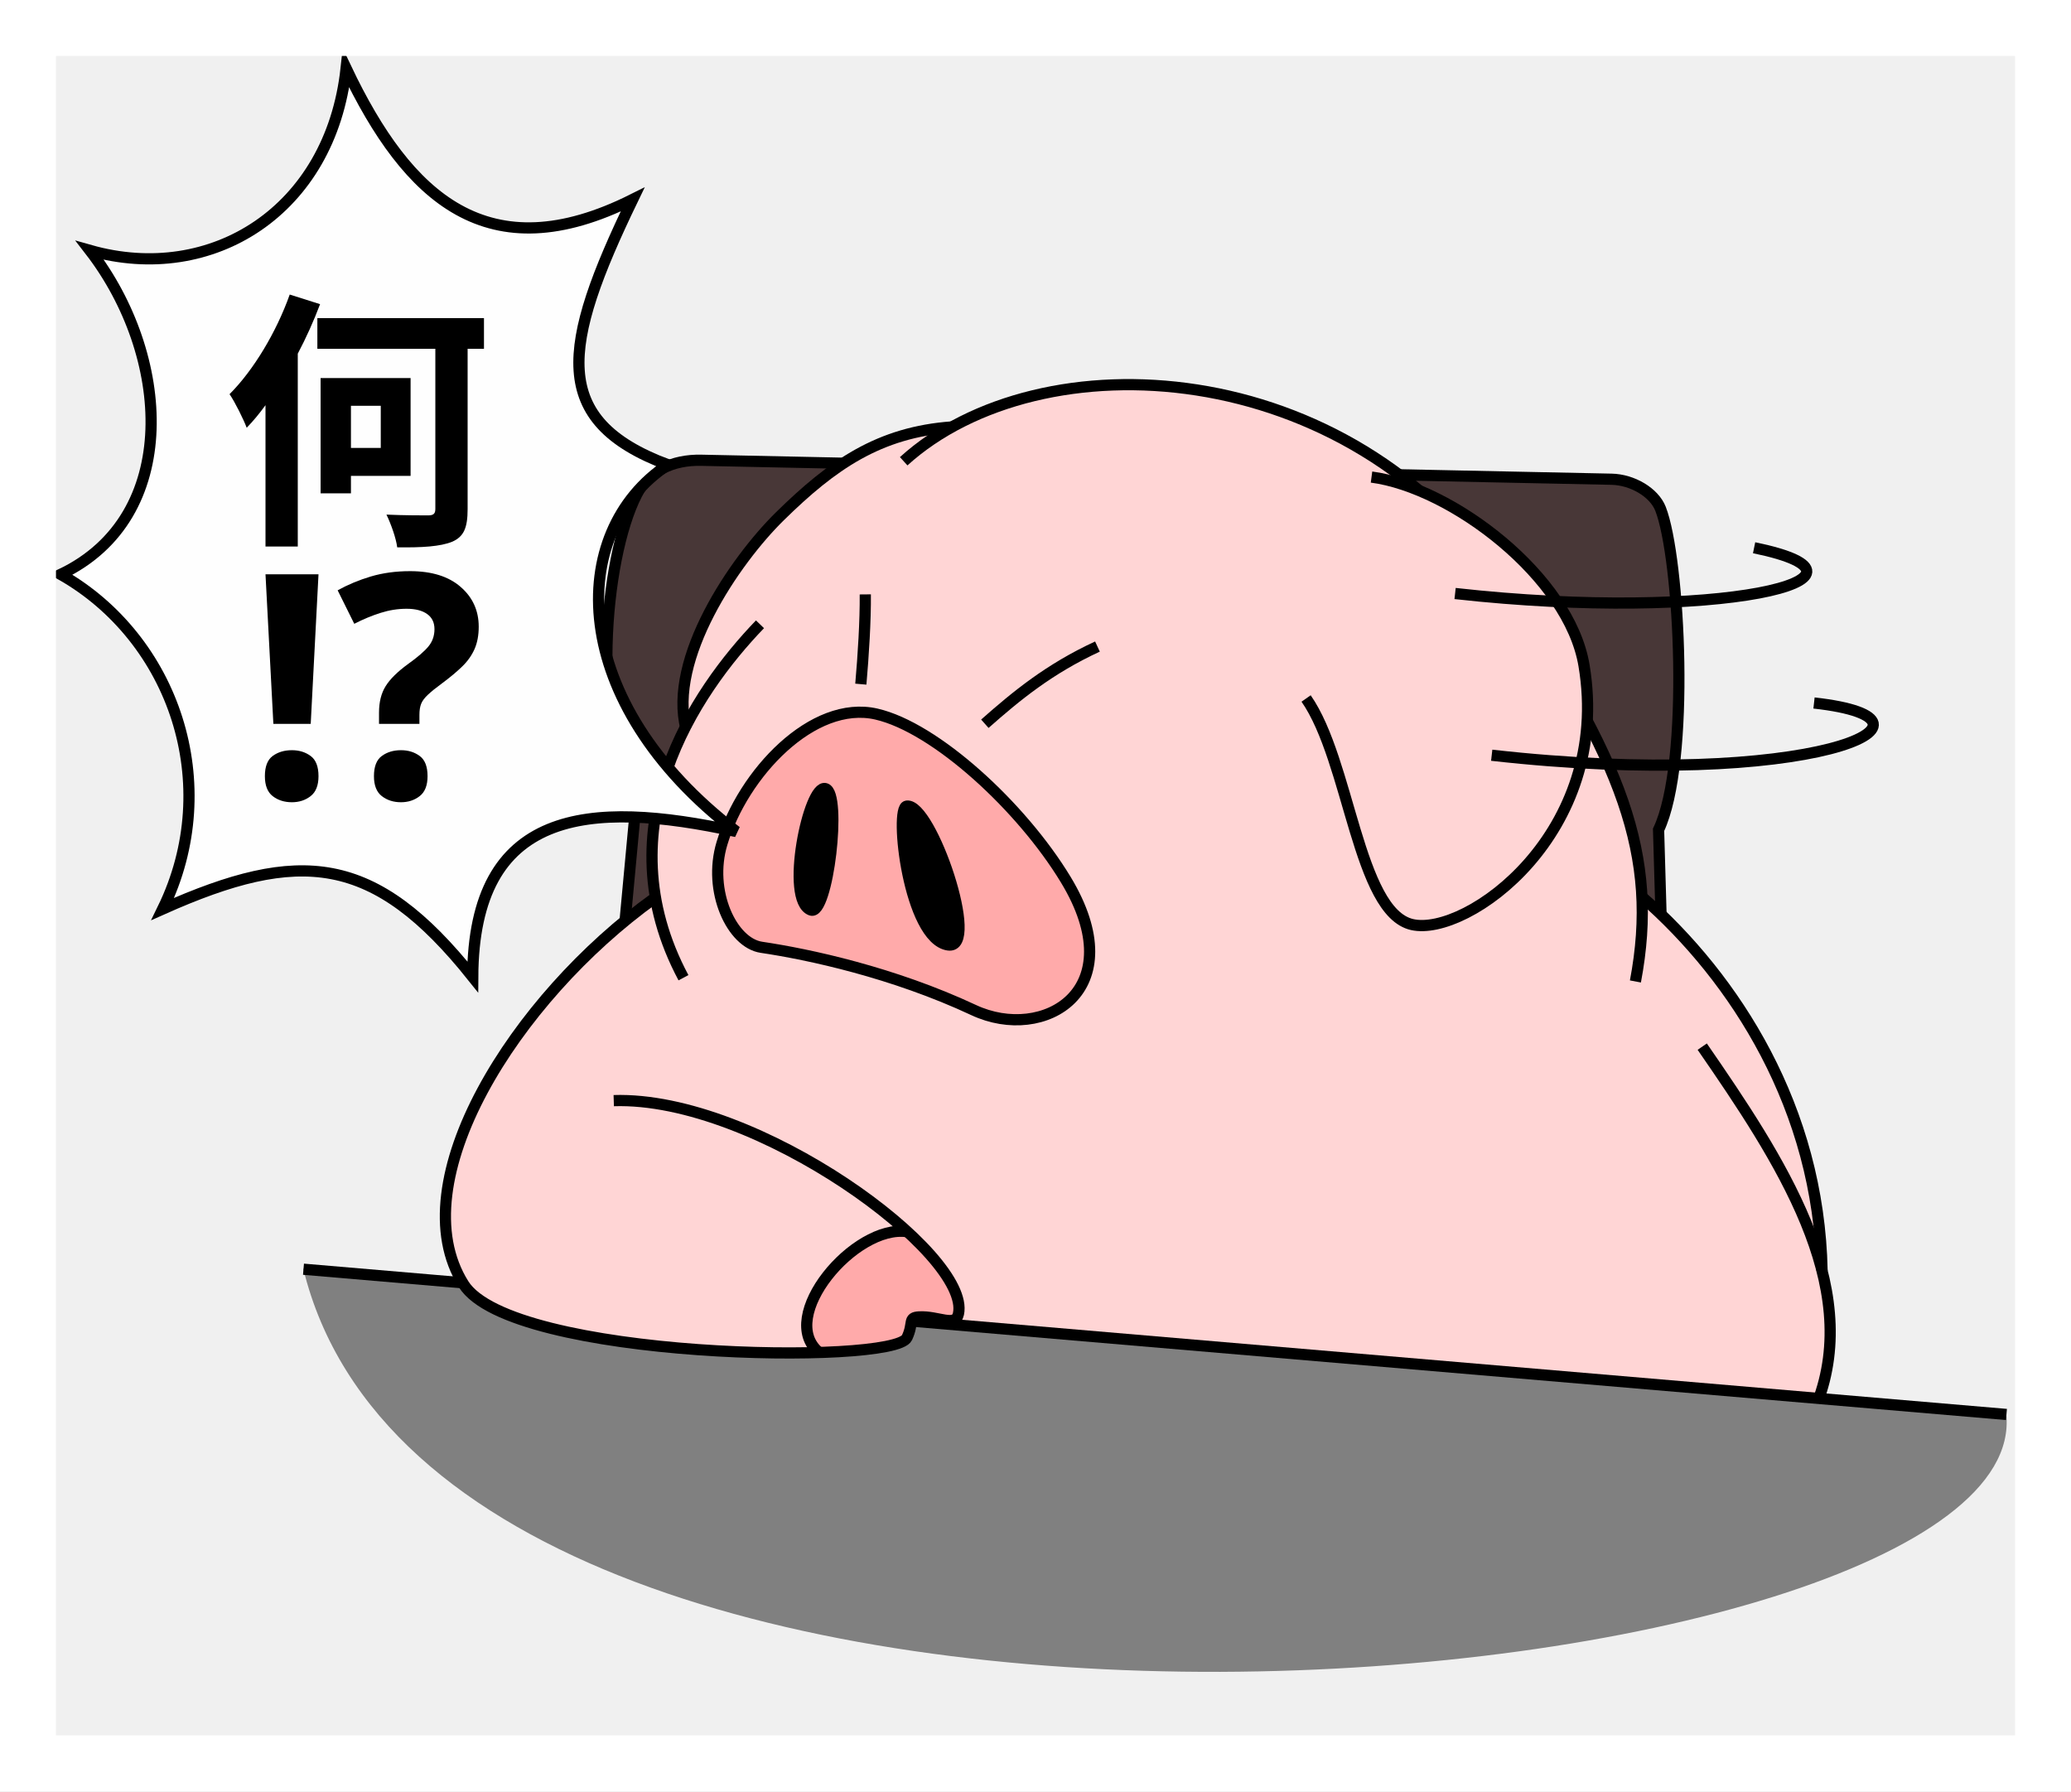
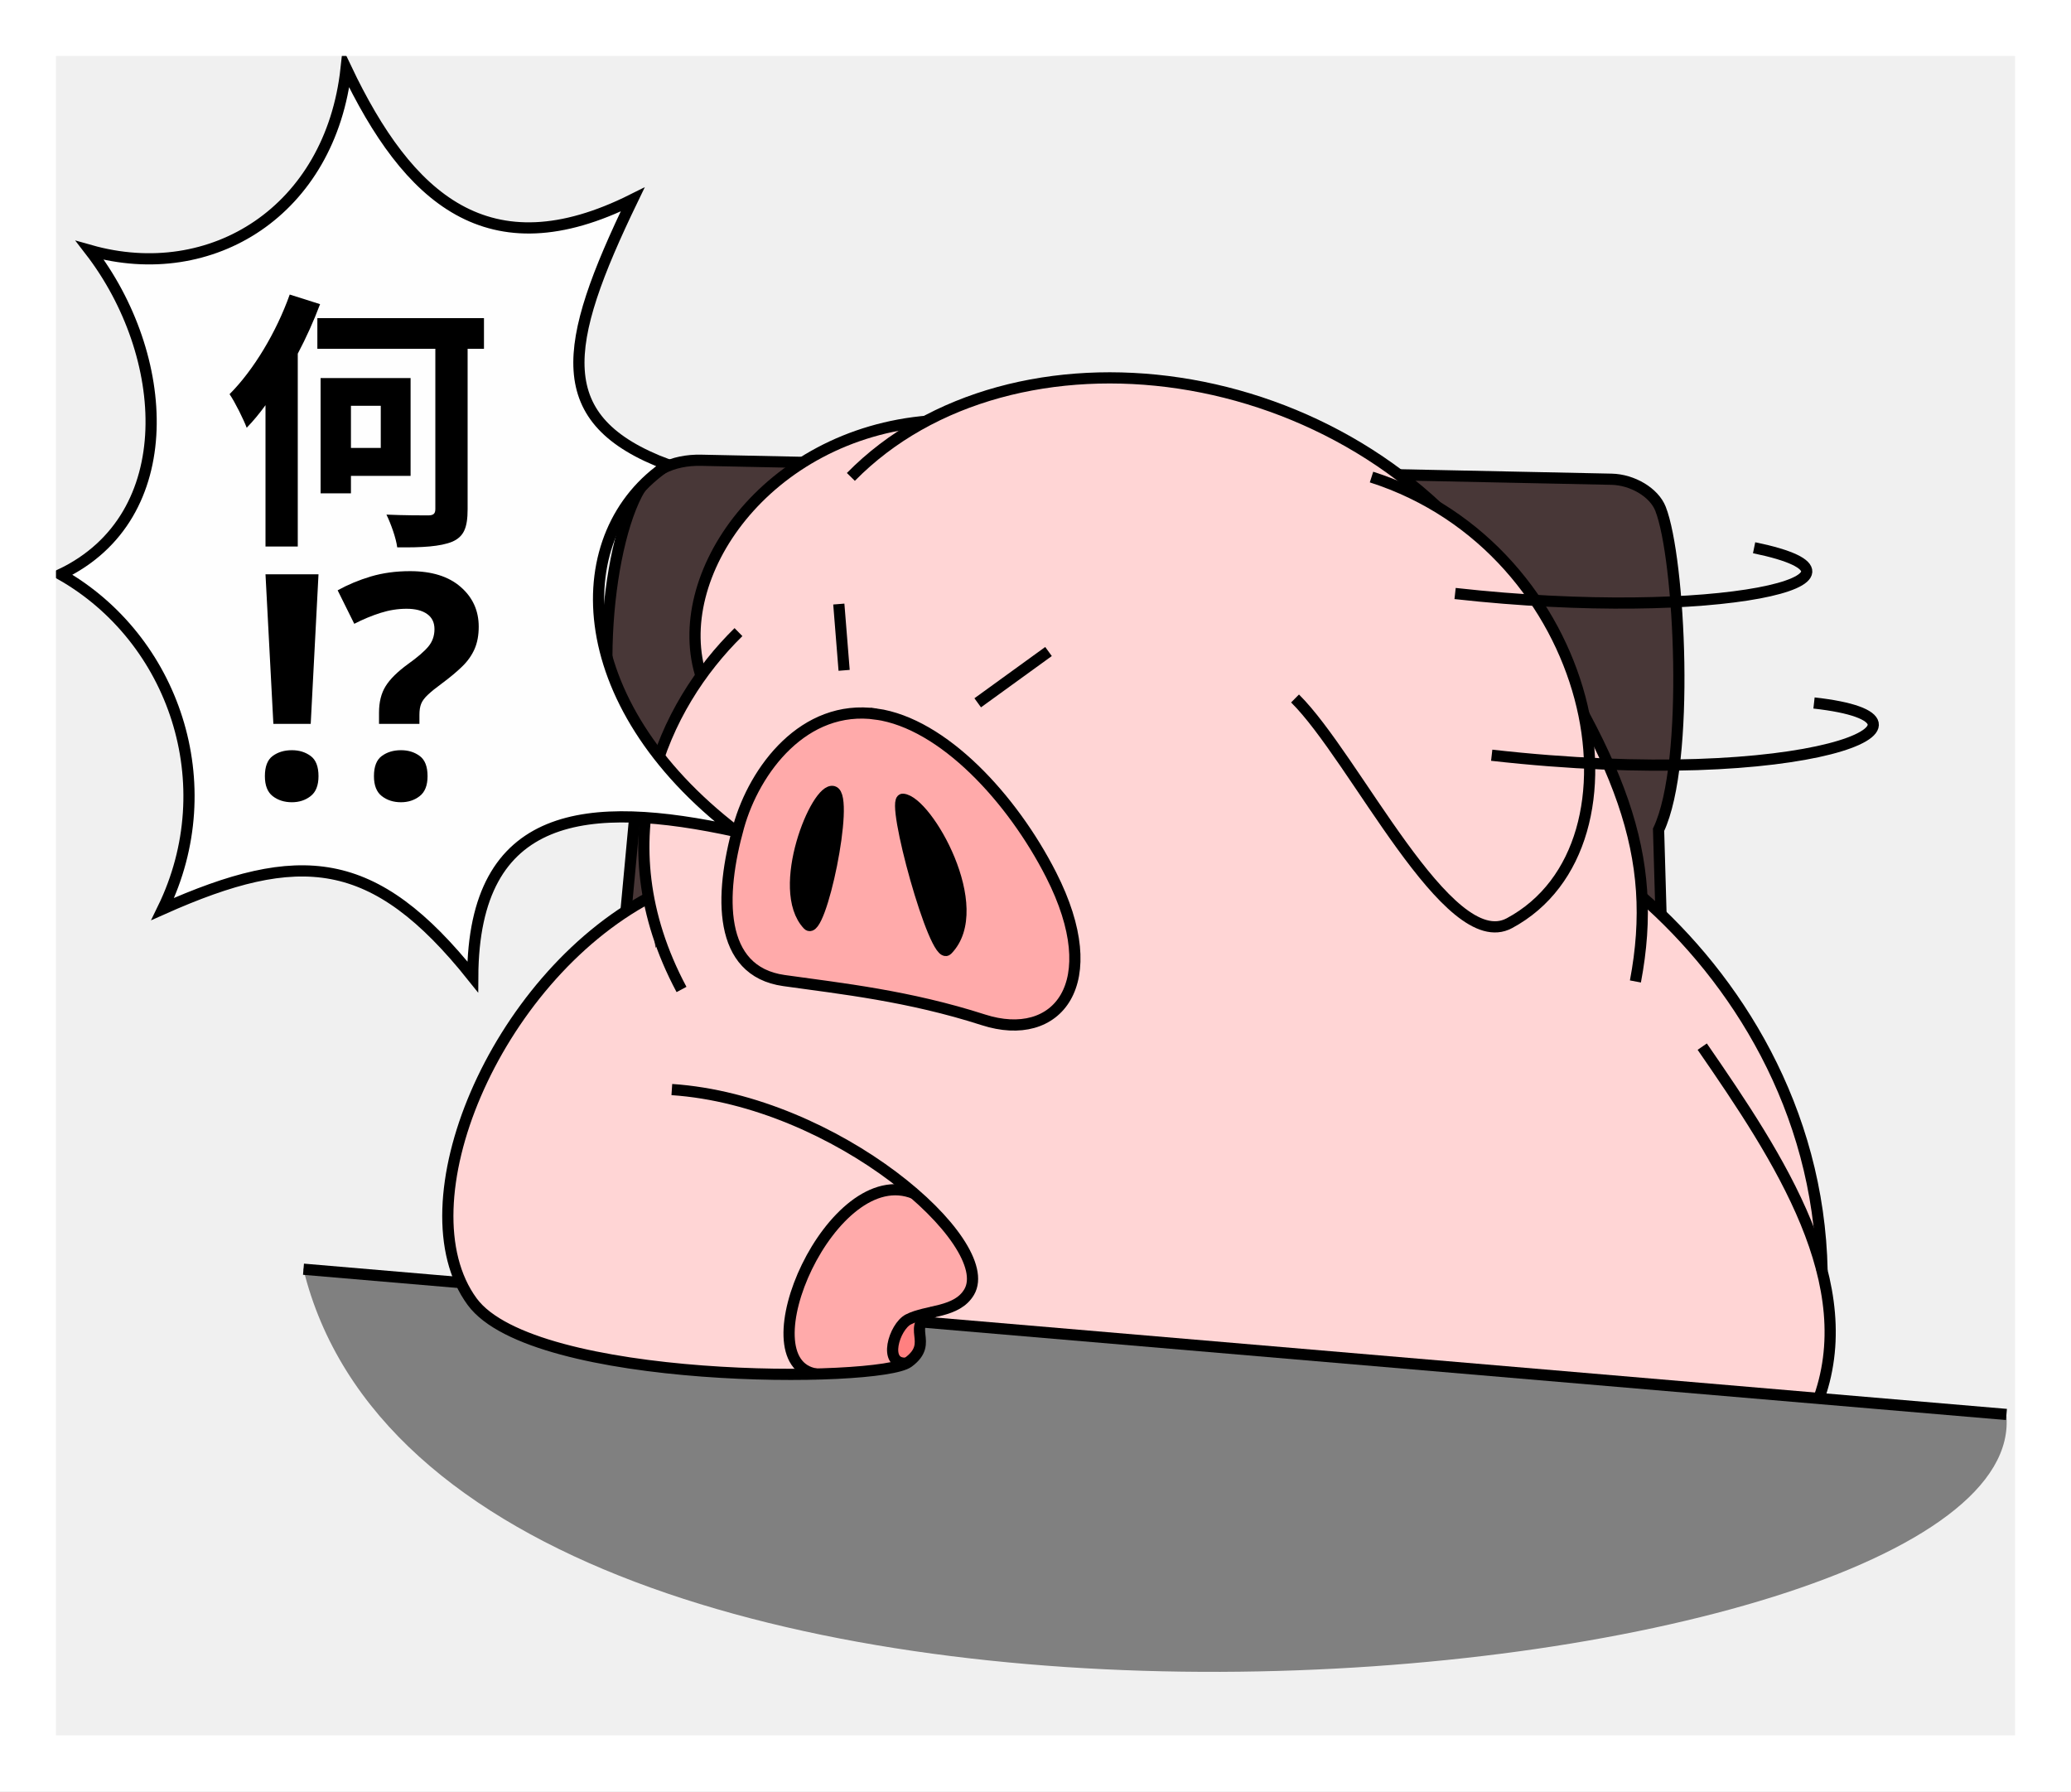
<svg xmlns="http://www.w3.org/2000/svg" xmlns:xlink="http://www.w3.org/1999/xlink" width="370" height="320" id="svg2" version="1.1" enable-background="new">
  <defs id="defs4">
    <linearGradient id="linearGradient12499-5-3">
      <stop id="stop12501-0-8" offset="0" style="stop-color:#ffd5d5;stop-opacity:1;" />
      <stop id="stop12503-9-9" offset="1" style="stop-color:#ffd5d5;stop-opacity:0;" />
    </linearGradient>
    <linearGradient id="linearGradient12499-5">
      <stop id="stop12501-0" offset="0" style="stop-color:#ffd5d5;stop-opacity:1;" />
      <stop id="stop12503-9" offset="1" style="stop-color:#ffd5d5;stop-opacity:0;" />
    </linearGradient>
    <linearGradient id="linearGradient12499-8">
      <stop id="stop12501-6" offset="0" style="stop-color:#ffd5d5;stop-opacity:1;" />
      <stop id="stop12503-0" offset="1" style="stop-color:#ffd5d5;stop-opacity:0;" />
    </linearGradient>
    <linearGradient gradientTransform="translate(0,-7)" gradientUnits="userSpaceOnUse" y2="78.526" x2="178.782" y1="135.026" x1="175.86" id="linearGradient12505-2" xlink:href="#linearGradient12499-8" />
    <linearGradient id="linearGradient12499-9">
      <stop id="stop12501-8" offset="0" style="stop-color:#ffd5d5;stop-opacity:1;" />
      <stop id="stop12503-6" offset="1" style="stop-color:#ffd5d5;stop-opacity:0;" />
    </linearGradient>
    <linearGradient gradientTransform="translate(0,-7)" gradientUnits="userSpaceOnUse" y2="78.526" x2="178.782" y1="135.026" x1="175.86" id="linearGradient12505-1" xlink:href="#linearGradient12499-9" />
    <linearGradient id="linearGradient12499">
      <stop id="stop12501" offset="0" style="stop-color:#ffd5d5;stop-opacity:1;" />
      <stop id="stop12503" offset="1" style="stop-color:#ffd5d5;stop-opacity:0;" />
    </linearGradient>
    <linearGradient xlink:href="#linearGradient12499" id="linearGradient4842" gradientUnits="userSpaceOnUse" gradientTransform="matrix(0.9832367,-0.1823339,0.1823339,0.9832367,74.73669,42.60225)" x1="175.86" y1="135.026" x2="180.123" y2="104.201" />
    <linearGradient xlink:href="#linearGradient12499-5" id="linearGradient4848" gradientUnits="userSpaceOnUse" gradientTransform="matrix(0.9958606,-0.09089341,0.09089341,0.9958606,90.23407,51.0497)" x1="184.389" y1="140.775" x2="178.004" y2="106.502" />
    <linearGradient xlink:href="#linearGradient12499-5-3" id="linearGradient4854" gradientUnits="userSpaceOnUse" gradientTransform="matrix(0.9985031,0.05469451,-0.05469451,0.9985031,114.0699,56.17685)" x1="186.741" y1="139.741" x2="168.636" y2="87.226" />
  </defs>
  <g id="layer2" style="display:none">
    <path style="fill:none;stroke:#0000ff;stroke-width:1px;stroke-linecap:butt;stroke-linejoin:miter;stroke-opacity:1" d="M 10,310 360,10" id="path3025" />
    <path style="fill:none;stroke:#0000ff;stroke-width:1px;stroke-linecap:butt;stroke-linejoin:miter;stroke-opacity:1" d="M 10,10 360,310" id="path3027" />
    <path style="fill:none;stroke:#ff0000;stroke-width:1px;stroke-linecap:butt;stroke-linejoin:miter;stroke-opacity:1;display:inline" d="m 10,0 0,320" id="path3006" />
    <path style="fill:none;stroke:#ff0000;stroke-width:1px;stroke-linecap:butt;stroke-linejoin:miter;stroke-opacity:1;display:inline" d="m 360,0 0,320" id="path3010" />
    <path style="fill:none;stroke:#ff0000;stroke-width:1px;stroke-linecap:butt;stroke-linejoin:miter;stroke-opacity:1;display:inline" d="M 0,10 370,10" id="path3016" />
    <path transform="translate(84.7158,27.7117)" style="fill:none;stroke:#ff0000;stroke-width:1px;stroke-linecap:butt;stroke-linejoin:miter;stroke-opacity:1;display:inline" d="m -84.716,282.288 370,0" id="path3018" />
  </g>
  <g id="layer4" style="display:inline">
    <path style="fill:#483737;stroke:#000000;stroke-width:2;stroke-linecap:butt;stroke-linejoin:miter;stroke-opacity:1" d="m 299.886,271.652 -3.57,-123.421 c 5.691,-12.019 3.807,-48.556 0.345,-57.347 -1.152,-2.926 -5.014,-5.196 -8.749,-5.274 L 125.268,82.222 c -5.1,-0.106 -9.338,1.91 -11.467,6.019 -6.116,11.804 -8.133,42.117 -0.081,54.276 l -11.115,119.514 m 23.917,-118.831 159.166,4.541" id="path9801" />
    <path style="fill:#483737;stroke:#000000;stroke-width:2;stroke-linecap:butt;stroke-linejoin:miter;stroke-opacity:1" d="m 195.446,145.077 -2.133,90.258" id="path9803" />
    <path style="fill:#483737;stroke:#000000;stroke-width:2;stroke-linecap:butt;stroke-linejoin:miter;stroke-opacity:1" d="M 145.078,143.806 139.561,261.587" id="path9805" />
    <path style="fill:#483737;stroke:#000000;stroke-width:2;stroke-linecap:butt;stroke-linejoin:miter;stroke-opacity:1" d="m 250.041,146.656 -3.379,106.428" id="path9809" />
  </g>
  <g id="layer11" style="display:inline">
    <g id="layer2-1" style="stroke-width:1.069;display:none" transform="matrix(0.8717866,0,0,0.8717866,45.10684,28.91555)">
      <path style="fill:none;stroke:#0000ff;stroke-width:1.069;stroke-linecap:butt;stroke-linejoin:miter;stroke-opacity:1" d="M 10.004,310 359.996,10.004" id="path3025-4" />
      <path style="fill:none;stroke:#0000ff;stroke-width:1.069;stroke-linecap:butt;stroke-linejoin:miter;stroke-opacity:1" d="M 10.004,10 359.996,310.004" id="path3027-2" />
      <path style="fill:none;stroke:#ff0000;stroke-width:1.069;stroke-linecap:butt;stroke-linejoin:miter;stroke-opacity:1;display:inline" d="M 9.997,-0.001 10,320" id="path3006-3" />
      <path style="fill:none;stroke:#ff0000;stroke-width:1.069;stroke-linecap:butt;stroke-linejoin:miter;stroke-opacity:1;display:inline" d="M 360.004,0.004 359.996,319.996" id="path3010-2" />
      <path style="fill:none;stroke:#ff0000;stroke-width:1.069;stroke-linecap:butt;stroke-linejoin:miter;stroke-opacity:1;display:inline" d="M 0,10 370,10" id="path3016-2" />
      <path transform="translate(84.7158,27.7117)" style="fill:none;stroke:#ff0000;stroke-width:1.069;stroke-linecap:butt;stroke-linejoin:miter;stroke-opacity:1;display:inline" d="m -84.715,282.291 370.003,-0.003" id="path3018-1" />
    </g>
    <path id="path6428-3" d="m 324.743,250.622 c 2.127,-7.233 2.838,-15.997 0.79,-23.603 1.825,-22.8 -16.336,-53.478 -32.228,-66.827 l -171.022,4.164 -18.96,18.083 19.884,69.317 z" style="fill:#ffd5d5;stroke:none;display:inline" />
    <path id="path6428" d="m 325.526,227.018 c -0.574,-28.982 -15.47,-52.23 -32.21,-66.836" style="fill:none;stroke:#000000;stroke-width:2;stroke-linecap:butt;stroke-linejoin:miter;stroke-opacity:1;display:inline" />
    <path style="fill:none;stroke:#000000;stroke-width:2;stroke-linecap:butt;stroke-linejoin:miter;stroke-opacity:1" d="m 304.117,186.972 c 13.796,19.987 28.713,42.48 20.523,63.703" id="path4027" />
  </g>
  <g id="layer1" style="display:inline">
    <path id="path6430-7" d="M 358.431,252.59 C 363.93,304.386 79.961,332.296 54.184,226.642 z" style="fill:#808080;stroke:none;display:inline" />
    <path id="path6430" d="M 358.467,252.681 54.221,226.734" style="fill:none;stroke:#000000;stroke-width:2;stroke-linecap:butt;stroke-linejoin:miter;stroke-opacity:1;display:inline" />
  </g>
  <g id="layer3" style="display:inline">
-     <path style="fill:#ffd5d5;stroke:none;display:inline" d="m 117.012,160.389 c -25.018,17.952 -45.534,50.748 -34.099,68.948 8.466,13.476 76.876,14.52 79.216,9.555 1.258,-2.668 0.095,-3.597 2.164,-3.711 3.429,-0.189 6.502,1.901 7.033,-0.543 2.313,-10.654 -36.011,-38.919 -61.583,-38.093 l 19.726,-21.735 z" id="path9781" />
-     <path style="fill:#ffaaaa;stroke:none;display:inline" d="m 162.057,238.954 c 1.046,-1.678 0.175,-3.731 2.243,-3.844 3.429,-0.189 6.543,1.91 7.033,-0.543 0.849,-4.258 -6.171,-12.046 -9.262,-14.569 -8.422,-1.414 -23.755,14.372 -15.724,21.614 2.578,-0.203 14.341,-0.462 15.71,-2.658 z" id="path9785" />
-     <path style="fill:none;stroke:#000000;stroke-width:2;stroke-linecap:butt;stroke-linejoin:miter;stroke-opacity:1;display:inline" d="m 116.92,160.461 c -25.018,17.952 -45.534,50.748 -34.099,68.948 8.466,13.476 76.876,14.52 79.216,9.555 1.258,-2.668 0.095,-3.597 2.164,-3.711 3.429,-0.189 6.502,1.901 7.033,-0.543 2.313,-10.654 -36.011,-38.919 -61.583,-38.093" id="path9787" />
-     <path style="fill:none;stroke:#000000;stroke-width:2;stroke-linecap:butt;stroke-linejoin:miter;stroke-opacity:1;display:inline" d="m 146.359,241.621 c -7.721,-6.318 6.342,-22.97 15.729,-21.592" id="path9793" />
-     <path style="fill:#ffd5d5;stroke:none;display:inline" d="m 292.2,175.256 c 3.8,-22.033 -2.24,-39.54 -23.46,-70.689 -27.413,-40.241 -73.636,-41.423 -98.635,-28.298 -12.422,-0.764 -21.432,6.797 -30.779,15.975 -8.143,7.996 -20.308,26.312 -16.789,37.778 -4.281,6.121 -10.529,23.023 -0.494,44.515 z" id="path9592" />
-     <path style="fill:none;stroke:#000000;stroke-width:2;stroke-linecap:butt;stroke-linejoin:miter;stroke-opacity:1;display:inline" d="m 170.131,76.266 c -13.091,0.93 -21.443,6.776 -30.79,15.954 -8.143,7.996 -20.019,25.502 -16.773,37.988" id="path9594" />
-     <path style="fill:none;stroke:#000000;stroke-width:2;stroke-linecap:butt;stroke-linejoin:miter;stroke-opacity:1;display:inline" d="m 135.778,111.523 c -11.595,12.029 -28.078,36.179 -13.672,63.139" id="path9596" />
-     <path style="fill:none;stroke:#000000;stroke-width:2;stroke-linecap:butt;stroke-linejoin:miter;stroke-opacity:1;display:inline" d="m 154.591,106.183 c 0.042,4.709 -0.341,10.828 -0.797,16.034" id="path9598" />
-     <path style="fill:none;stroke:#000000;stroke-width:2;stroke-linecap:butt;stroke-linejoin:miter;stroke-opacity:1;display:inline" d="m 196.068,115.501 c -8.652,4.003 -14.467,8.8 -20.116,13.789" id="path9600" />
-     <path style="fill:#ffaaaa;stroke:#000000;stroke-width:2;stroke-linecap:butt;stroke-linejoin:miter;stroke-opacity:1;display:inline" d="m 156.571,127.561 c 10.536,2.417 25.919,16.509 33.837,29.583 12.031,19.865 -3.95,29.144 -16.452,23.298 -14.427,-6.746 -29.477,-9.964 -37.918,-11.217 -5.272,-0.783 -9.628,-10.021 -7.054,-18.564 3.764,-12.489 16.245,-25.703 27.587,-23.1 z" id="path9602" />
-     <path style="fill:#000000;stroke:#000000;stroke-width:2;stroke-linecap:butt;stroke-linejoin:miter;stroke-opacity:1;display:inline" d="m 169.397,168.807 c -7.079,-1.075 -9.652,-24.515 -7.392,-24.805 4.318,-0.555 13.281,25.7 7.392,24.805 z" id="path9608" />
-     <path style="fill:#000000;stroke:#000000;stroke-width:2;stroke-linecap:butt;stroke-linejoin:miter;stroke-opacity:1;display:inline" d="m 147.476,140.882 c 2.973,0.887 0.403,22.799 -2.599,21.687 -4.731,-1.753 -0.389,-22.579 2.599,-21.687 z" id="path9610" />
-     <path style="fill:none;stroke:#000000;stroke-width:2;stroke-linecap:butt;stroke-linejoin:miter;stroke-opacity:1;display:inline" d="m 292.179,175.328 c 4.279,-22.603 -2.408,-39.483 -23.446,-70.755 C 240.934,63.253 185.918,60.203 161.45,82.4" id="path9612" />
-     <path style="fill:#ffd5d5;stroke:#000000;stroke-width:2;stroke-linecap:butt;stroke-linejoin:miter;stroke-opacity:1;display:inline" d="m 245.032,85.222 c 14.324,1.88 35.316,17.781 37.967,33.662 5,29.958 -20.95,48.512 -30.721,46.28 -9.691,-2.214 -11.153,-29.266 -18.933,-40.386" id="path9634" />
+     <path style="fill:#ffd5d5;stroke:none;display:inline" d="m 116.049,160.285 c -27.813,14.807 -44.41,54.907 -31.696,72.238 10.913,14.874 72.832,14.59 77.948,10.808 4.849,-3.584 -0.902,-6.326 4.487,-8.973 0,0 4.173,0.196 6.367,-3.556 5.137,-8.784 -23.709,-34.193 -53.124,-36.163" id="path3357-6" />
+     <path style="fill:#ffaaaa;stroke:none;display:inline" d="m 173.153,230.805 c 2.843,-6.565 -6.79,-15.04 -9.798,-17.584 -14.699,-6.073 -30.613,30.209 -17.519,32.246 3.312,-0.324 13.428,-0.272 16.464,-2.133 5.141,-3.151 -0.902,-6.326 4.487,-8.973 1.591,-0.335 5.377,-1.269 6.367,-3.556 z" id="path9787-8" />
+     <path style="fill:#ff8080;stroke:none;display:inline" d="m 162.298,243.332 c 4.849,-3.584 -0.902,-6.326 4.487,-8.973 0,0 -1.223,-0.347 -4.512,1.351 -2.488,1.284 -4.682,8.188 -0.268,7.799 z" id="path3357-0" />
+     <path style="fill:none;stroke:#000000;stroke-width:2;stroke-linecap:butt;stroke-linejoin:miter;stroke-opacity:1;display:inline" d="m 116.046,160.286 c -27.813,14.807 -44.41,54.907 -31.696,72.238 10.913,14.874 72.832,14.59 77.948,10.808 4.849,-3.584 -0.902,-6.326 4.487,-8.973" id="path3357" />
+     <path style="fill:none;stroke:#000000;stroke-width:2;stroke-linecap:butt;stroke-linejoin:miter;stroke-opacity:1;display:inline" d="m 162.006,243.509 c -4.414,0.39 -2.22,-6.514 0.268,-7.799 3.289,-1.698 8.685,-1.155 10.879,-4.907 5.137,-8.784 -23.709,-34.193 -53.124,-36.163" id="path9787" />
+     <path style="fill:none;stroke:#000000;stroke-width:2;stroke-linecap:butt;stroke-linejoin:miter;stroke-opacity:1;display:inline" d="m 145.835,245.465 c -13.093,-2.037 2.82,-38.319 17.519,-32.246" id="path9793" />
+     <path style="fill:#ffd5d5;stroke:#000000;stroke-width:2;stroke-linecap:butt;stroke-linejoin:miter;stroke-opacity:1;display:inline" d="M 283.682,165.846 165.938,75.218 c -29.048,2.338 -46.656,27.726 -40.574,45.905 l -4.679,48.387" id="path9594" />
+     <path style="fill:#ffd5d5;stroke:#000000;stroke-width:2;stroke-linecap:butt;stroke-linejoin:miter;stroke-opacity:1;display:inline" d="m 131.934,112.921 c -13.342,13.077 -24.584,36.878 -10.177,63.838" id="path9596" />
+     <path style="fill:none;stroke:#000000;stroke-width:2;stroke-linecap:butt;stroke-linejoin:miter;stroke-opacity:1;display:inline" d="m 149.859,107.909 0.95,11.841" id="path9598" />
+     <path style="fill:none;stroke:#000000;stroke-width:2;stroke-linecap:butt;stroke-linejoin:miter;stroke-opacity:1;display:inline" d="m 187.325,116.387 -12.651,9.162" id="path9600" />
+     <path style="fill:#ffaaaa;stroke:#000000;stroke-width:2;stroke-linecap:butt;stroke-linejoin:miter;stroke-opacity:1;display:inline" d="m 156.571,127.561 c 11.937,1.694 24.282,15.088 31.216,28.709 9.934,19.516 1.055,30.142 -12.084,25.919 -13.379,-4.3 -25.39,-5.581 -35.647,-7.023 -11.864,-1.669 -11.516,-15.25 -8.102,-27.474 2.857,-10.23 11.702,-21.964 24.617,-20.13 z" id="path9602" />
+     <path style="fill:#000000;stroke:#000000;stroke-width:2;stroke-linecap:butt;stroke-linejoin:miter;stroke-opacity:1;display:inline" d="m 169.222,169.681 c -2.16,2.195 -10.188,-27.07 -7.917,-26.902 4.318,0.319 15.243,19.458 7.917,26.902 z" id="path9608" />
+     <path style="fill:#000000;stroke:#000000;stroke-width:2;stroke-linecap:butt;stroke-linejoin:miter;stroke-opacity:1;display:inline" d="m 148.874,141.407 c 2.973,0.887 -2.321,26.11 -4.521,23.784 -5.954,-6.295 1.533,-24.675 4.521,-23.784 z" id="path9610" />
+     <path style="fill:#ffd5d5;stroke:#000000;stroke-width:2;stroke-linecap:butt;stroke-linejoin:miter;stroke-opacity:1;display:inline" d="m 292.179,175.328 c 4.279,-22.603 -2.408,-39.483 -23.446,-70.755 C 240.934,63.253 180.676,56.01 152.015,85.196" id="path9612" />
+     <path style="fill:#ffd5d5;stroke:#000000;stroke-width:2;stroke-linecap:butt;stroke-linejoin:miter;stroke-opacity:1;display:inline" d="m 245.032,85.222 c 40.168,12.859 50.904,65.618 24.623,79.702 -10.94,5.863 -27.542,-29.521 -38.286,-40.147" id="path9634" />
    <path style="fill:none;stroke:#000000;stroke-width:2;stroke-linecap:butt;stroke-linejoin:miter;stroke-opacity:1;display:inline" d="m 259.964,106.025 c 47.058,5.238 79.804,-2.753 53.42,-8.176" id="path4029" />
    <path style="fill:none;stroke:#000000;stroke-width:2;stroke-linecap:butt;stroke-linejoin:miter;stroke-opacity:1;display:inline" d="m 266.505,134.915 c 56.58,6.378 85.093,-6.268 57.582,-9.333" id="path4031" />
  </g>
  <g id="layer5" style="display:inline">
    <path style="fill:#fefefe;fill-opacity:1;stroke:#000000;stroke-width:2;stroke-linecap:butt;stroke-linejoin:miter;stroke-opacity:1;display:inline" d="m 16.065,44.734 c 14.397,18.643 16.434,47.555 -5.209,57.878 20.212,11.473 29.114,37.465 18.219,59.768 24.415,-10.88 37.718,-9.995 55.381,12.134 C 84.6,144.642 104.952,142.731 131.548,148.543 101.262,125.384 101.083,95.096 119.318,83.028 98.118,75.091 100.361,61.864 113.028,35.637 87.256,48.534 72.897,35.48 61.838,12.23 59.061,37.63 37.847,50.917 16.065,44.734 z" id="path4033" />
    <text xml:space="preserve" style="font-size:40px;font-style:normal;font-weight:normal;line-height:125%;letter-spacing:0px;word-spacing:0px;fill:#000000;fill-opacity:1;stroke:none;display:inline;font-family:Sans" x="39.854" y="93.459" id="text4035">
      <tspan id="tspan4037" x="39.854" y="93.459" style="font-size:48px;font-style:normal;font-variant:normal;font-weight:bold;font-stretch:normal;font-family:Segoe UI;-inkscape-font-specification:Segoe UI Bold">何</tspan>
    </text>
    <text xml:space="preserve" style="font-size:40px;font-style:normal;font-weight:normal;line-height:125%;letter-spacing:0px;word-spacing:0px;fill:#000000;fill-opacity:1;stroke:none;display:inline;font-family:Sans" x="44.137" y="142.581" id="text4039">
      <tspan id="tspan4041" x="44.137" y="142.581" style="font-size:56px;font-style:normal;font-variant:normal;font-weight:bold;font-stretch:normal;font-family:Segoe UI;-inkscape-font-specification:Segoe UI Bold">!?</tspan>
    </text>
  </g>
  <g id="layer7" style="display:inline">
    <path style="fill:#ffffff;stroke:none;display:inline" d="m 0,0 0,320 370,0 0,-320 -10,10 0,300 -350,0 0,-300 350,0 10,-10 z" id="path21072" />
  </g>
</svg>
